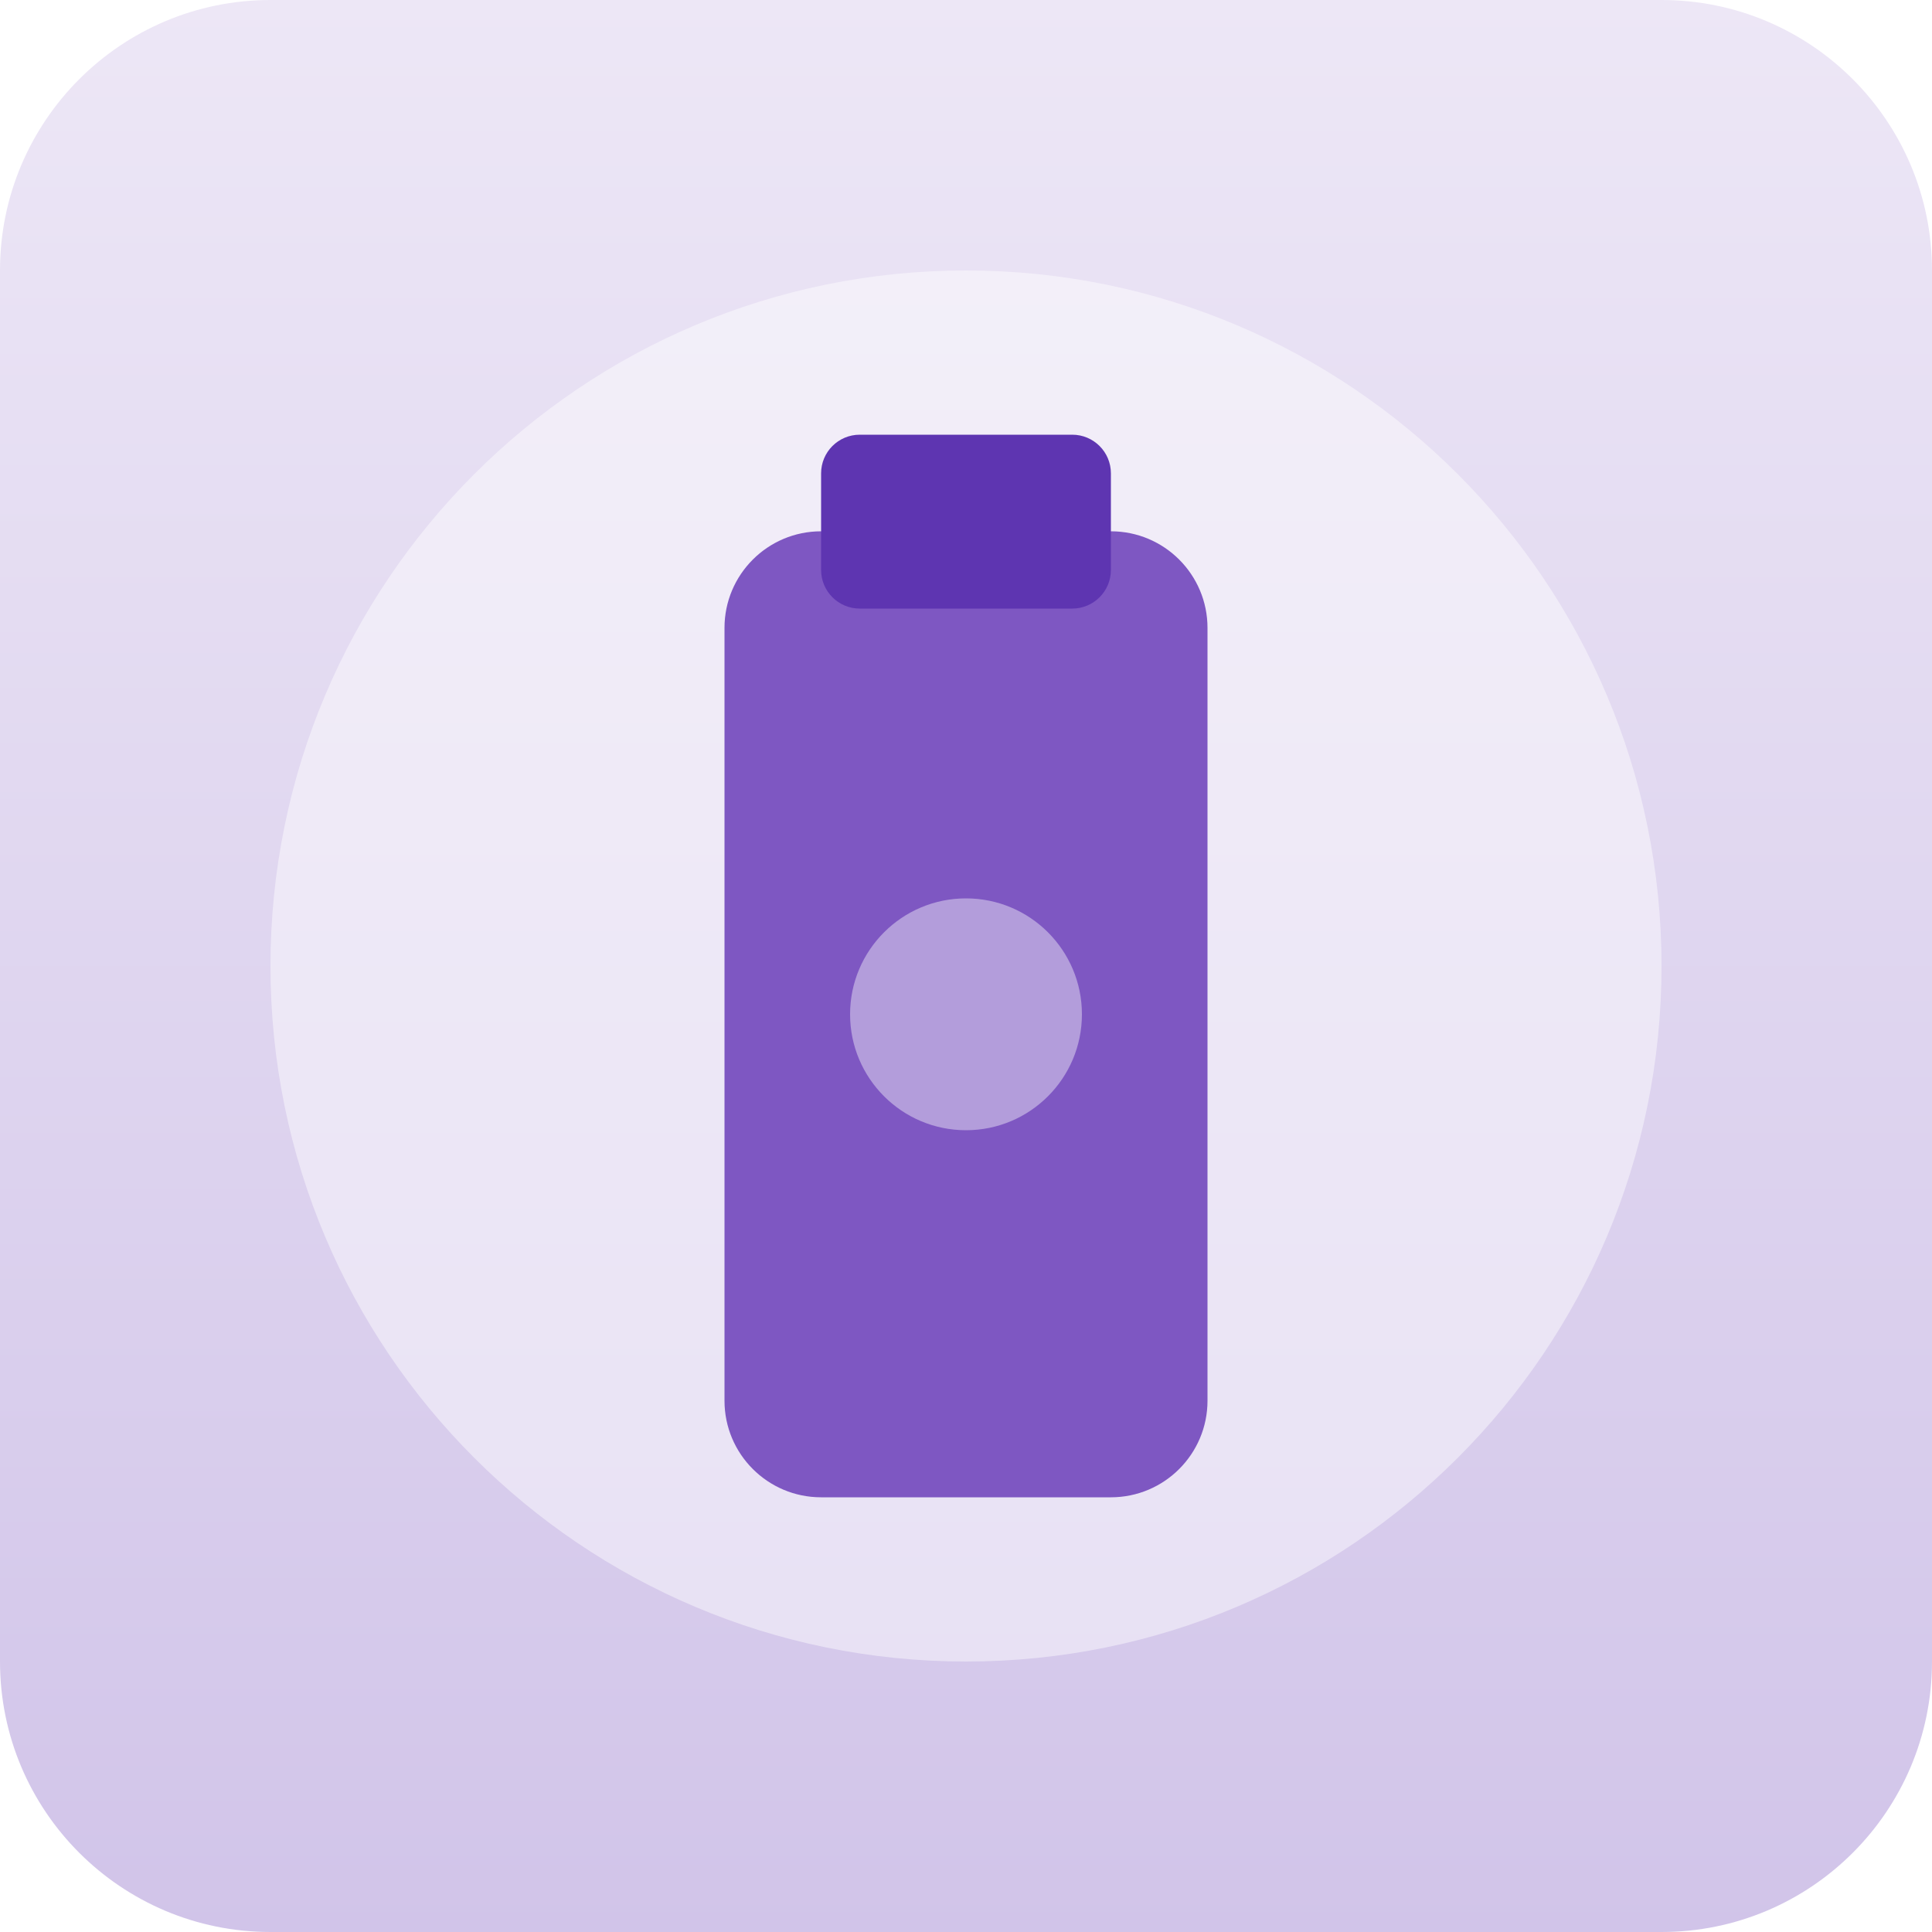
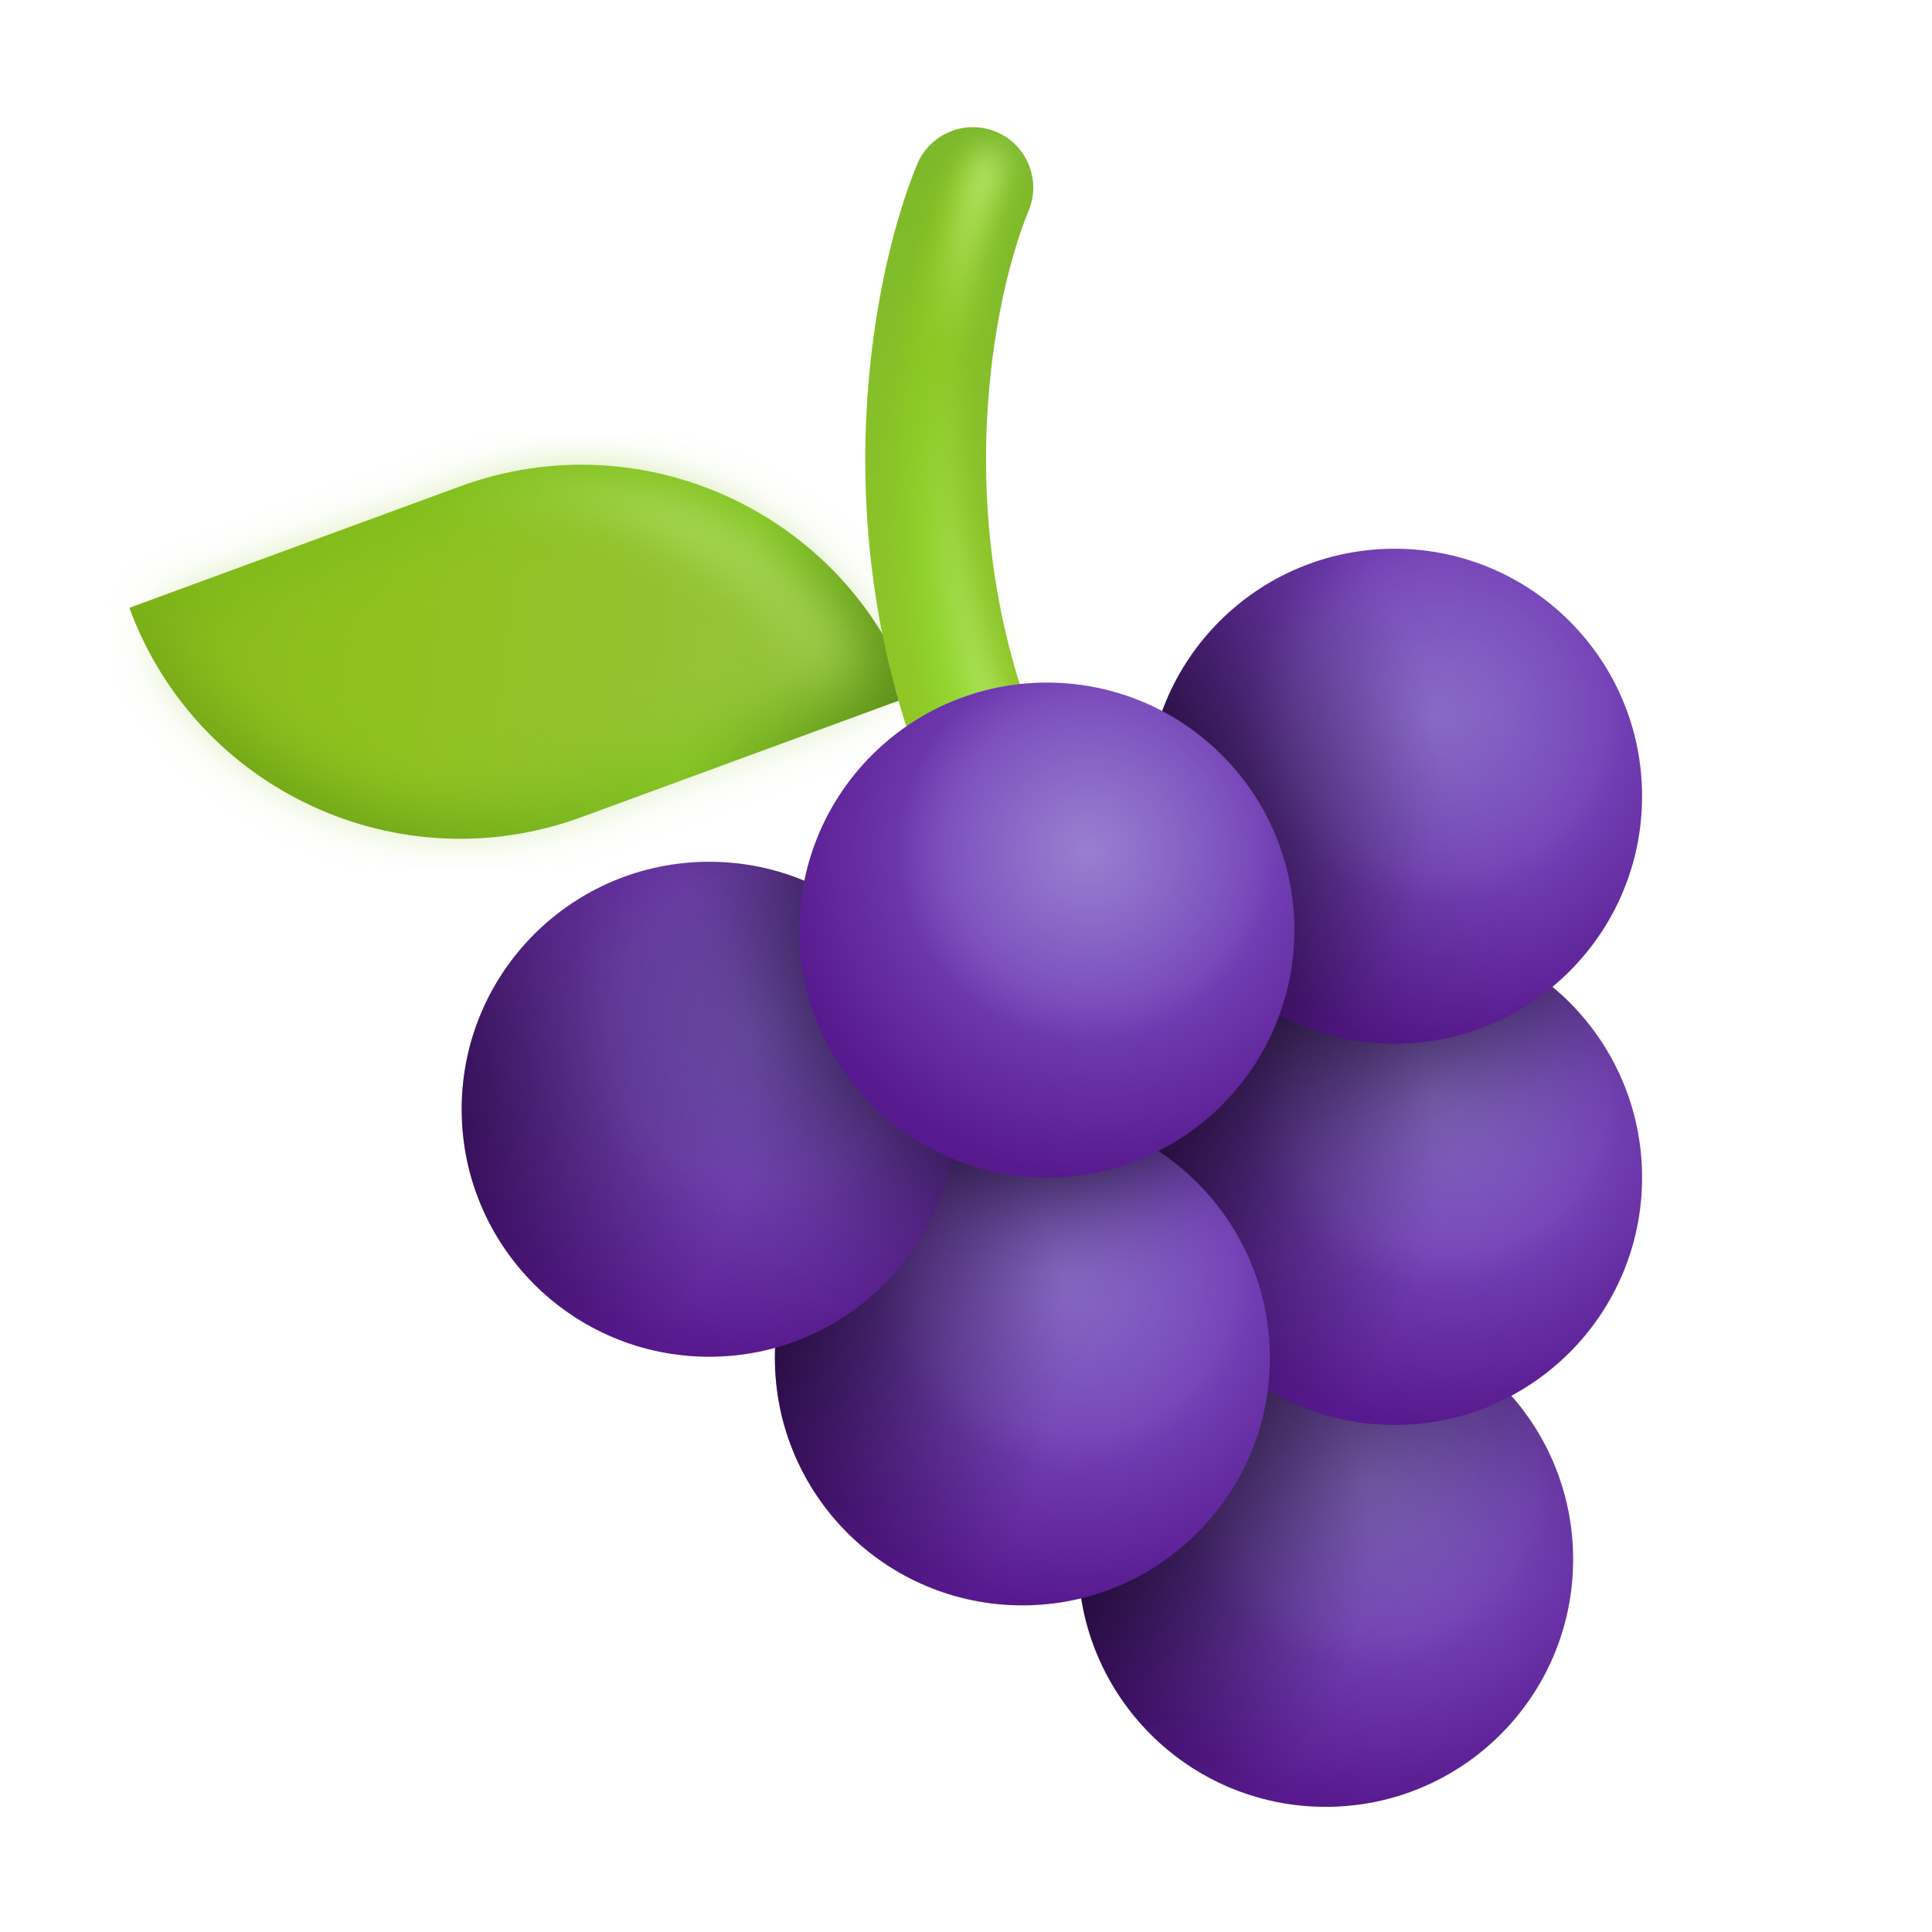
- <svg xmlns="http://www.w3.org/2000/svg" viewBox="0 0 200 200" role="img">
+ <svg xmlns="http://www.w3.org/2000/svg" width="32" height="32" viewBox="0 0 32 32" fill="none">
+   <path d="M2.143 10.067L7.62 8.056C10.645 6.946 13.998 8.498 15.108 11.523V11.523L9.631 13.534C6.606 14.644 3.253 13.092 2.143 10.067V10.067Z" fill="url(#paint0_linear_18_30687)" />
+   <path d="M2.143 10.067L7.62 8.056C10.645 6.946 13.998 8.498 15.108 11.523V11.523L9.631 13.534C6.606 14.644 3.253 13.092 2.143 10.067V10.067Z" fill="url(#paint1_linear_18_30687)" />
+   <path d="M2.143 10.067L7.62 8.056C10.645 6.946 13.998 8.498 15.108 11.523V11.523L9.631 13.534C6.606 14.644 3.253 13.092 2.143 10.067V10.067Z" fill="url(#paint2_linear_18_30687)" />
+   <g filter="url(#filter0_f_18_30687)">
+     <path d="M7.793 8.525C10.4 7.568 13.274 8.775 14.445 11.234L9.459 13.064C6.851 14.021 3.977 12.815 2.806 10.356L7.793 8.525Z" fill="url(#paint3_linear_18_30687)" />
+   </g>
+   <g filter="url(#filter1_f_18_30687)">
+     <path d="M14.111 10.86C12.858 8.442 9.945 7.333 7.371 8.378L7.06 8.504C9.561 7.777 12.239 8.857 13.544 11.09L14.111 10.86Z" fill="url(#paint4_linear_18_30687)" />
+   </g>
+   <path fill-rule="evenodd" clip-rule="evenodd" d="M16.495 2.182C17.006 2.393 17.249 2.978 17.038 3.488C16.365 5.118 15.55 9.526 17.872 13.584C18.147 14.063 17.98 14.674 17.501 14.948C17.022 15.223 16.411 15.057 16.136 14.577C13.42 9.831 14.357 4.742 15.189 2.725C15.4 2.215 15.985 1.972 16.495 2.182Z" fill="url(#paint5_linear_18_30687)" />
+   <g filter="url(#filter2_f_18_30687)">
+     <path d="M16.134 3.101C14.387 8.016 16.134 12.187 16.134 12.187" stroke="url(#paint6_linear_18_30687)" stroke-linecap="round" stroke-linejoin="round" />
+   </g>
+   <g filter="url(#filter3_f_18_30687)">
+     <path d="M16.375 2.692C14.628 7.607 16.536 12.08 16.536 12.08" stroke="url(#paint7_linear_18_30687)" stroke-width="0.5" stroke-linecap="round" stroke-linejoin="round" />
+     <path d="M16.375 2.692C14.628 7.607 16.536 12.08 16.536 12.08" stroke="url(#paint8_linear_18_30687)" stroke-width="0.5" stroke-linecap="round" stroke-linejoin="round" />
+   </g>
+   <circle cx="21.957" cy="25.828" r="4.099" fill="url(#paint9_radial_18_30687)" />
+   <circle cx="21.957" cy="25.828" r="4.099" fill="url(#paint10_radial_18_30687)" />
+   <circle cx="21.957" cy="25.828" r="4.099" fill="url(#paint11_radial_18_30687)" />
+   <mask id="mask0_18_30687" style="mask-type:alpha" maskUnits="userSpaceOnUse" x="17" y="21" width="10" height="9">
+     <circle cx="21.957" cy="25.828" r="4.099" fill="black" />
+   </mask>
+   <g mask="url(#mask0_18_30687)">
+     <g filter="url(#filter4_f_18_30687)">
+       <circle cx="16.934" cy="22.491" r="4.099" fill="black" fill-opacity="0.8" />
+     </g>
+     <g filter="url(#filter5_f_18_30687)">
+       <circle cx="23.099" cy="19.503" r="4.099" fill="black" fill-opacity="0.6" />
+     </g>
+   </g>
+   <circle cx="23.099" cy="19.503" r="4.099" fill="url(#paint12_radial_18_30687)" />
+   <circle cx="23.099" cy="19.503" r="4.099" fill="url(#paint13_radial_18_30687)" />
+   <circle cx="23.099" cy="19.503" r="4.099" fill="url(#paint14_radial_18_30687)" />
+   <mask id="mask1_18_30687" style="mask-type:alpha" maskUnits="userSpaceOnUse" x="19" y="15" width="9" height="9">
+     <circle cx="23.099" cy="19.503" r="4.099" fill="black" />
+   </mask>
+   <g mask="url(#mask1_18_30687)">
+     <g filter="url(#filter6_f_18_30687)">
+       <circle cx="17.34" cy="15.405" r="4.099" fill="black" fill-opacity="0.8" />
+     </g>
+     <g filter="url(#filter7_f_18_30687)">
+       <circle cx="23.099" cy="13.188" r="4.099" fill="black" fill-opacity="0.8" />
+     </g>
+   </g>
+   <circle cx="16.934" cy="22.491" r="4.099" fill="url(#paint15_radial_18_30687)" />
+   <circle cx="16.934" cy="22.491" r="4.099" fill="url(#paint16_radial_18_30687)" />
+   <circle cx="16.934" cy="22.491" r="4.099" fill="url(#paint17_radial_18_30687)" />
+   <mask id="mask2_18_30687" style="mask-type:alpha" maskUnits="userSpaceOnUse" x="12" y="18" width="10" height="9">
+     <circle cx="16.934" cy="22.491" r="4.099" fill="black" />
+   </mask>
+   <g mask="url(#mask2_18_30687)">
+     <g filter="url(#filter8_f_18_30687)">
+       <circle cx="11.746" cy="18.373" r="4.099" fill="black" fill-opacity="0.6" />
+     </g>
+     <g filter="url(#filter9_f_18_30687)">
+       <circle cx="17.34" cy="15.405" r="4.099" fill="black" fill-opacity="0.8" />
+     </g>
+   </g>
+   <circle cx="11.746" cy="18.373" r="4.099" fill="url(#paint18_radial_18_30687)" />
+   <circle cx="11.746" cy="18.373" r="4.099" fill="url(#paint19_radial_18_30687)" />
+   <circle cx="11.746" cy="18.373" r="4.099" fill="url(#paint20_radial_18_30687)" />
+   <mask id="mask3_18_30687" style="mask-type:alpha" maskUnits="userSpaceOnUse" x="7" y="14" width="9" height="9">
+     <circle cx="11.746" cy="18.373" r="4.099" fill="black" />
+   </mask>
+   <g mask="url(#mask3_18_30687)">
+     <g filter="url(#filter10_f_18_30687)">
+       <circle cx="17.34" cy="15.405" r="4.099" fill="black" />
+     </g>
+   </g>
+   <circle cx="23.099" cy="13.188" r="4.099" fill="url(#paint21_radial_18_30687)" />
+   <circle cx="23.099" cy="13.188" r="4.099" fill="url(#paint22_radial_18_30687)" />
+   <circle cx="23.099" cy="13.188" r="4.099" fill="url(#paint23_radial_18_30687)" />
+   <mask id="mask4_18_30687" style="mask-type:alpha" maskUnits="userSpaceOnUse" x="19" y="9" width="9" height="9">
+     <circle cx="23.099" cy="13.188" r="4.099" fill="black" />
+   </mask>
+   <g mask="url(#mask4_18_30687)">
+     <g filter="url(#filter11_f_18_30687)">
+       <circle cx="17.34" cy="15.405" r="4.099" fill="black" fill-opacity="0.6" />
+     </g>
+   </g>
+   <circle cx="17.34" cy="15.405" r="4.099" fill="url(#paint24_radial_18_30687)" />
+   <circle cx="17.34" cy="15.405" r="4.099" fill="url(#paint25_radial_18_30687)" />
  <defs>
-     <linearGradient id="bg" x1="0" y1="0" x2="0" y2="1">
-       <stop offset="0%" stop-color="#EDE7F6" />
-       <stop offset="100%" stop-color="#D1C4E9" />
-     </linearGradient>
+     <filter id="filter0_f_18_30687" x="1.806" y="7.197" width="13.639" height="7.195" filterUnits="userSpaceOnUse" color-interpolation-filters="sRGB">
+       <feFlood flood-opacity="0" result="BackgroundImageFix" />
+       <feBlend mode="normal" in="SourceGraphic" in2="BackgroundImageFix" result="shape" />
+       <feGaussianBlur stdDeviation="0.5" result="effect1_foregroundBlur_18_30687" />
+     </filter>
+     <filter id="filter1_f_18_30687" x="6.31" y="7.234" width="8.551" height="4.606" filterUnits="userSpaceOnUse" color-interpolation-filters="sRGB">
+       <feFlood flood-opacity="0" result="BackgroundImageFix" />
+       <feBlend mode="normal" in="SourceGraphic" in2="BackgroundImageFix" result="shape" />
+       <feGaussianBlur stdDeviation="0.375" result="effect1_foregroundBlur_18_30687" />
+     </filter>
+     <filter id="filter2_f_18_30687" x="14.457" y="2.201" width="2.576" height="10.886" filterUnits="userSpaceOnUse" color-interpolation-filters="sRGB">
+       <feFlood flood-opacity="0" result="BackgroundImageFix" />
+       <feBlend mode="normal" in="SourceGraphic" in2="BackgroundImageFix" result="shape" />
+       <feGaussianBlur stdDeviation="0.2" result="effect1_foregroundBlur_18_30687" />
+     </filter>
+     <filter id="filter3_f_18_30687" x="14.888" y="1.942" width="2.398" height="10.888" filterUnits="userSpaceOnUse" color-interpolation-filters="sRGB">
+       <feFlood flood-opacity="0" result="BackgroundImageFix" />
+       <feBlend mode="normal" in="SourceGraphic" in2="BackgroundImageFix" result="shape" />
+       <feGaussianBlur stdDeviation="0.25" result="effect1_foregroundBlur_18_30687" />
+     </filter>
+     <filter id="filter4_f_18_30687" x="8.835" y="14.393" width="16.197" height="16.197" filterUnits="userSpaceOnUse" color-interpolation-filters="sRGB">
+       <feFlood flood-opacity="0" result="BackgroundImageFix" />
+       <feBlend mode="normal" in="SourceGraphic" in2="BackgroundImageFix" result="shape" />
+       <feGaussianBlur stdDeviation="2" result="effect1_foregroundBlur_18_30687" />
+     </filter>
+     <filter id="filter5_f_18_30687" x="15" y="11.405" width="16.197" height="16.197" filterUnits="userSpaceOnUse" color-interpolation-filters="sRGB">
+       <feFlood flood-opacity="0" result="BackgroundImageFix" />
+       <feBlend mode="normal" in="SourceGraphic" in2="BackgroundImageFix" result="shape" />
+       <feGaussianBlur stdDeviation="2" result="effect1_foregroundBlur_18_30687" />
+     </filter>
+     <filter id="filter6_f_18_30687" x="9.241" y="7.306" width="16.197" height="16.197" filterUnits="userSpaceOnUse" color-interpolation-filters="sRGB">
+       <feFlood flood-opacity="0" result="BackgroundImageFix" />
+       <feBlend mode="normal" in="SourceGraphic" in2="BackgroundImageFix" result="shape" />
+       <feGaussianBlur stdDeviation="2" result="effect1_foregroundBlur_18_30687" />
+     </filter>
+     <filter id="filter7_f_18_30687" x="16" y="6.089" width="14.197" height="14.197" filterUnits="userSpaceOnUse" color-interpolation-filters="sRGB">
+       <feFlood flood-opacity="0" result="BackgroundImageFix" />
+       <feBlend mode="normal" in="SourceGraphic" in2="BackgroundImageFix" result="shape" />
+       <feGaussianBlur stdDeviation="1.5" result="effect1_foregroundBlur_18_30687" />
+     </filter>
+     <filter id="filter8_f_18_30687" x="3.648" y="10.275" width="16.197" height="16.197" filterUnits="userSpaceOnUse" color-interpolation-filters="sRGB">
+       <feFlood flood-opacity="0" result="BackgroundImageFix" />
+       <feBlend mode="normal" in="SourceGraphic" in2="BackgroundImageFix" result="shape" />
+       <feGaussianBlur stdDeviation="2" result="effect1_foregroundBlur_18_30687" />
+     </filter>
+     <filter id="filter9_f_18_30687" x="11.242" y="9.306" width="12.197" height="12.197" filterUnits="userSpaceOnUse" color-interpolation-filters="sRGB">
+       <feFlood flood-opacity="0" result="BackgroundImageFix" />
+       <feBlend mode="normal" in="SourceGraphic" in2="BackgroundImageFix" result="shape" />
+       <feGaussianBlur stdDeviation="1" result="effect1_foregroundBlur_18_30687" />
+     </filter>
+     <filter id="filter10_f_18_30687" x="9.241" y="7.306" width="16.197" height="16.197" filterUnits="userSpaceOnUse" color-interpolation-filters="sRGB">
+       <feFlood flood-opacity="0" result="BackgroundImageFix" />
+       <feBlend mode="normal" in="SourceGraphic" in2="BackgroundImageFix" result="shape" />
+       <feGaussianBlur stdDeviation="2" result="effect1_foregroundBlur_18_30687" />
+     </filter>
+     <filter id="filter11_f_18_30687" x="9.241" y="7.306" width="16.197" height="16.197" filterUnits="userSpaceOnUse" color-interpolation-filters="sRGB">
+       <feFlood flood-opacity="0" result="BackgroundImageFix" />
+       <feBlend mode="normal" in="SourceGraphic" in2="BackgroundImageFix" result="shape" />
+       <feGaussianBlur stdDeviation="2" result="effect1_foregroundBlur_18_30687" />
+     </filter>
+     <linearGradient id="paint0_linear_18_30687" x1="2.143" y1="9.991" x2="15.108" y2="11.618" gradientUnits="userSpaceOnUse">
+       <stop stop-color="#81B719" />
+       <stop offset="1" stop-color="#82CA24" />
+     </linearGradient>
+     <linearGradient id="paint1_linear_18_30687" x1="6.553" y1="10.795" x2="5.44" y2="13.522" gradientUnits="userSpaceOnUse">
+       <stop stop-opacity="0" />
+       <stop offset="1" stop-opacity="0.12" />
+     </linearGradient>
+     <linearGradient id="paint2_linear_18_30687" x1="12.008" y1="10.334" x2="15.108" y2="11.333" gradientUnits="userSpaceOnUse">
+       <stop stop-opacity="0" />
+       <stop offset="1" stop-opacity="0.3" />
+     </linearGradient>
+     <linearGradient id="paint3_linear_18_30687" x1="2.143" y1="9.991" x2="15.108" y2="11.618" gradientUnits="userSpaceOnUse">
+       <stop stop-color="#89BB1B" />
+       <stop offset="0.354" stop-color="#8FC21E" />
+       <stop offset="1" stop-color="#97C345" />
+     </linearGradient>
+     <linearGradient id="paint4_linear_18_30687" x1="7.057" y1="8.421" x2="14.109" y2="10.796" gradientUnits="userSpaceOnUse">
+       <stop stop-color="#B9E572" stop-opacity="0.3" />
+       <stop offset="0.521" stop-color="#B9E572" stop-opacity="0.8" />
+       <stop offset="1" stop-color="#B9E572" stop-opacity="0.3" />
+     </linearGradient>
+     <linearGradient id="paint5_linear_18_30687" x1="16.168" y1="2.106" x2="16.168" y2="11.601" gradientUnits="userSpaceOnUse">
+       <stop stop-color="#7CB82B" />
+       <stop offset="1" stop-color="#91C627" />
+     </linearGradient>
+     <linearGradient id="paint6_linear_18_30687" x1="15.746" y1="3.101" x2="15.746" y2="12.187" gradientUnits="userSpaceOnUse">
+       <stop stop-color="#86BF1E" />
+       <stop offset="1" stop-color="#92D72D" />
+     </linearGradient>
+     <linearGradient id="paint7_linear_18_30687" x1="15.746" y1="3.101" x2="15.746" y2="12.187" gradientUnits="userSpaceOnUse">
+       <stop stop-color="#C8F584" stop-opacity="0.8" />
+       <stop offset="0.307" stop-color="#C8F584" stop-opacity="0" />
+     </linearGradient>
+     <linearGradient id="paint8_linear_18_30687" x1="16.112" y1="2.951" x2="16.112" y2="12.08" gradientUnits="userSpaceOnUse">
+       <stop offset="0.297" stop-color="#B1E465" stop-opacity="0" />
+       <stop offset="1" stop-color="#B1E465" />
+     </linearGradient>
+     <radialGradient id="paint9_radial_18_30687" cx="0" cy="0" r="1" gradientUnits="userSpaceOnUse" gradientTransform="translate(22.8911 24.4853) rotate(142.712) scale(5.4775)">
+       <stop stop-color="#764FBE" />
+       <stop offset="0.474" stop-color="#7542B7" />
+       <stop offset="1" stop-color="#57198E" />
+     </radialGradient>
+     <radialGradient id="paint10_radial_18_30687" cx="0" cy="0" r="1" gradientUnits="userSpaceOnUse" gradientTransform="translate(22.6212 24.4985) rotate(49.5049) scale(3.13336)">
+       <stop stop-color="#997ED0" stop-opacity="0.6" />
+       <stop offset="1" stop-color="#997ED0" stop-opacity="0" />
+     </radialGradient>
+     <radialGradient id="paint11_radial_18_30687" cx="0" cy="0" r="1" gradientUnits="userSpaceOnUse" gradientTransform="translate(16.4254 25.5618) rotate(-2.42634) scale(6.25215)">
+       <stop stop-opacity="0.5" />
+       <stop offset="1" stop-opacity="0" />
+     </radialGradient>
+     <radialGradient id="paint12_radial_18_30687" cx="0" cy="0" r="1" gradientUnits="userSpaceOnUse" gradientTransform="translate(24.033 18.1604) rotate(142.712) scale(5.4775)">
+       <stop stop-color="#764FBE" />
+       <stop offset="0.474" stop-color="#7542B7" />
+       <stop offset="1" stop-color="#57198E" />
+     </radialGradient>
+     <radialGradient id="paint13_radial_18_30687" cx="0" cy="0" r="1" gradientUnits="userSpaceOnUse" gradientTransform="translate(23.7632 18.1735) rotate(49.5049) scale(3.13336)">
+       <stop stop-color="#997ED0" stop-opacity="0.6" />
+       <stop offset="1" stop-color="#997ED0" stop-opacity="0" />
+     </radialGradient>
+     <radialGradient id="paint14_radial_18_30687" cx="0" cy="0" r="1" gradientUnits="userSpaceOnUse" gradientTransform="translate(17.5673 19.2369) rotate(-2.42634) scale(6.25215)">
+       <stop stop-opacity="0.5" />
+       <stop offset="1" stop-opacity="0" />
+     </radialGradient>
+     <radialGradient id="paint15_radial_18_30687" cx="0" cy="0" r="1" gradientUnits="userSpaceOnUse" gradientTransform="translate(17.8685 21.1486) rotate(142.712) scale(5.4775)">
+       <stop stop-color="#764FBE" />
+       <stop offset="0.474" stop-color="#7542B7" />
+       <stop offset="1" stop-color="#57198E" />
+     </radialGradient>
+     <radialGradient id="paint16_radial_18_30687" cx="0" cy="0" r="1" gradientUnits="userSpaceOnUse" gradientTransform="translate(17.5986 21.1617) rotate(49.5049) scale(3.13336)">
+       <stop stop-color="#997ED0" stop-opacity="0.6" />
+       <stop offset="1" stop-color="#997ED0" stop-opacity="0" />
+     </radialGradient>
+     <radialGradient id="paint17_radial_18_30687" cx="0" cy="0" r="1" gradientUnits="userSpaceOnUse" gradientTransform="translate(11.4028 22.225) rotate(-2.42634) scale(6.25215)">
+       <stop stop-opacity="0.5" />
+       <stop offset="1" stop-opacity="0" />
+     </radialGradient>
+     <radialGradient id="paint18_radial_18_30687" cx="0" cy="0" r="1" gradientUnits="userSpaceOnUse" gradientTransform="translate(12.6807 17.0305) rotate(142.712) scale(5.4775)">
+       <stop stop-color="#764FBE" />
+       <stop offset="0.474" stop-color="#7542B7" />
+       <stop offset="1" stop-color="#57198E" />
+     </radialGradient>
+     <radialGradient id="paint19_radial_18_30687" cx="0" cy="0" r="1" gradientUnits="userSpaceOnUse" gradientTransform="translate(12.4109 17.0436) rotate(49.5049) scale(3.13336)">
+       <stop stop-color="#997ED0" stop-opacity="0.2" />
+       <stop offset="1" stop-color="#997ED0" stop-opacity="0" />
+     </radialGradient>
+     <radialGradient id="paint20_radial_18_30687" cx="0" cy="0" r="1" gradientUnits="userSpaceOnUse" gradientTransform="translate(6.21503 18.107) rotate(-2.42634) scale(6.25215)">
+       <stop stop-opacity="0.5" />
+       <stop offset="1" stop-opacity="0" />
+     </radialGradient>
+     <radialGradient id="paint21_radial_18_30687" cx="0" cy="0" r="1" gradientUnits="userSpaceOnUse" gradientTransform="translate(24.033 11.845) rotate(142.712) scale(5.4775)">
+       <stop stop-color="#764FBE" />
+       <stop offset="0.474" stop-color="#7542B7" />
+       <stop offset="1" stop-color="#57198E" />
+     </radialGradient>
+     <radialGradient id="paint22_radial_18_30687" cx="0" cy="0" r="1" gradientUnits="userSpaceOnUse" gradientTransform="translate(23.7632 11.8581) rotate(49.5049) scale(3.13336)">
+       <stop stop-color="#997ED0" stop-opacity="0.6" />
+       <stop offset="1" stop-color="#997ED0" stop-opacity="0" />
+     </radialGradient>
+     <radialGradient id="paint23_radial_18_30687" cx="0" cy="0" r="1" gradientUnits="userSpaceOnUse" gradientTransform="translate(17.5673 12.9214) rotate(-2.42634) scale(6.25215)">
+       <stop stop-opacity="0.5" />
+       <stop offset="1" stop-opacity="0" />
+     </radialGradient>
+     <radialGradient id="paint24_radial_18_30687" cx="0" cy="0" r="1" gradientUnits="userSpaceOnUse" gradientTransform="translate(18.2745 14.0618) rotate(142.712) scale(5.4775)">
+       <stop stop-color="#764FBE" />
+       <stop offset="0.474" stop-color="#7542B7" />
+       <stop offset="1" stop-color="#57198E" />
+     </radialGradient>
+     <radialGradient id="paint25_radial_18_30687" cx="0" cy="0" r="1" gradientUnits="userSpaceOnUse" gradientTransform="translate(18.0046 14.0749) rotate(49.5049) scale(3.13336)">
+       <stop stop-color="#997ED0" />
+       <stop offset="1" stop-color="#997ED0" stop-opacity="0" />
+     </radialGradient>
  </defs>
-   <rect width="200" height="200" rx="28" fill="url(#bg)" />
-   <circle cx="100" cy="100" r="72" fill="rgba(255,255,255,0.45)" />
-   <rect x="75" y="55" width="50" height="100" rx="10" fill="#7E57C2" />
-   <rect x="85" y="45" width="30" height="18" rx="4" fill="#5E35B1" />
-   <circle cx="100" cy="105" r="12" fill="#B39DDB" />
</svg>
